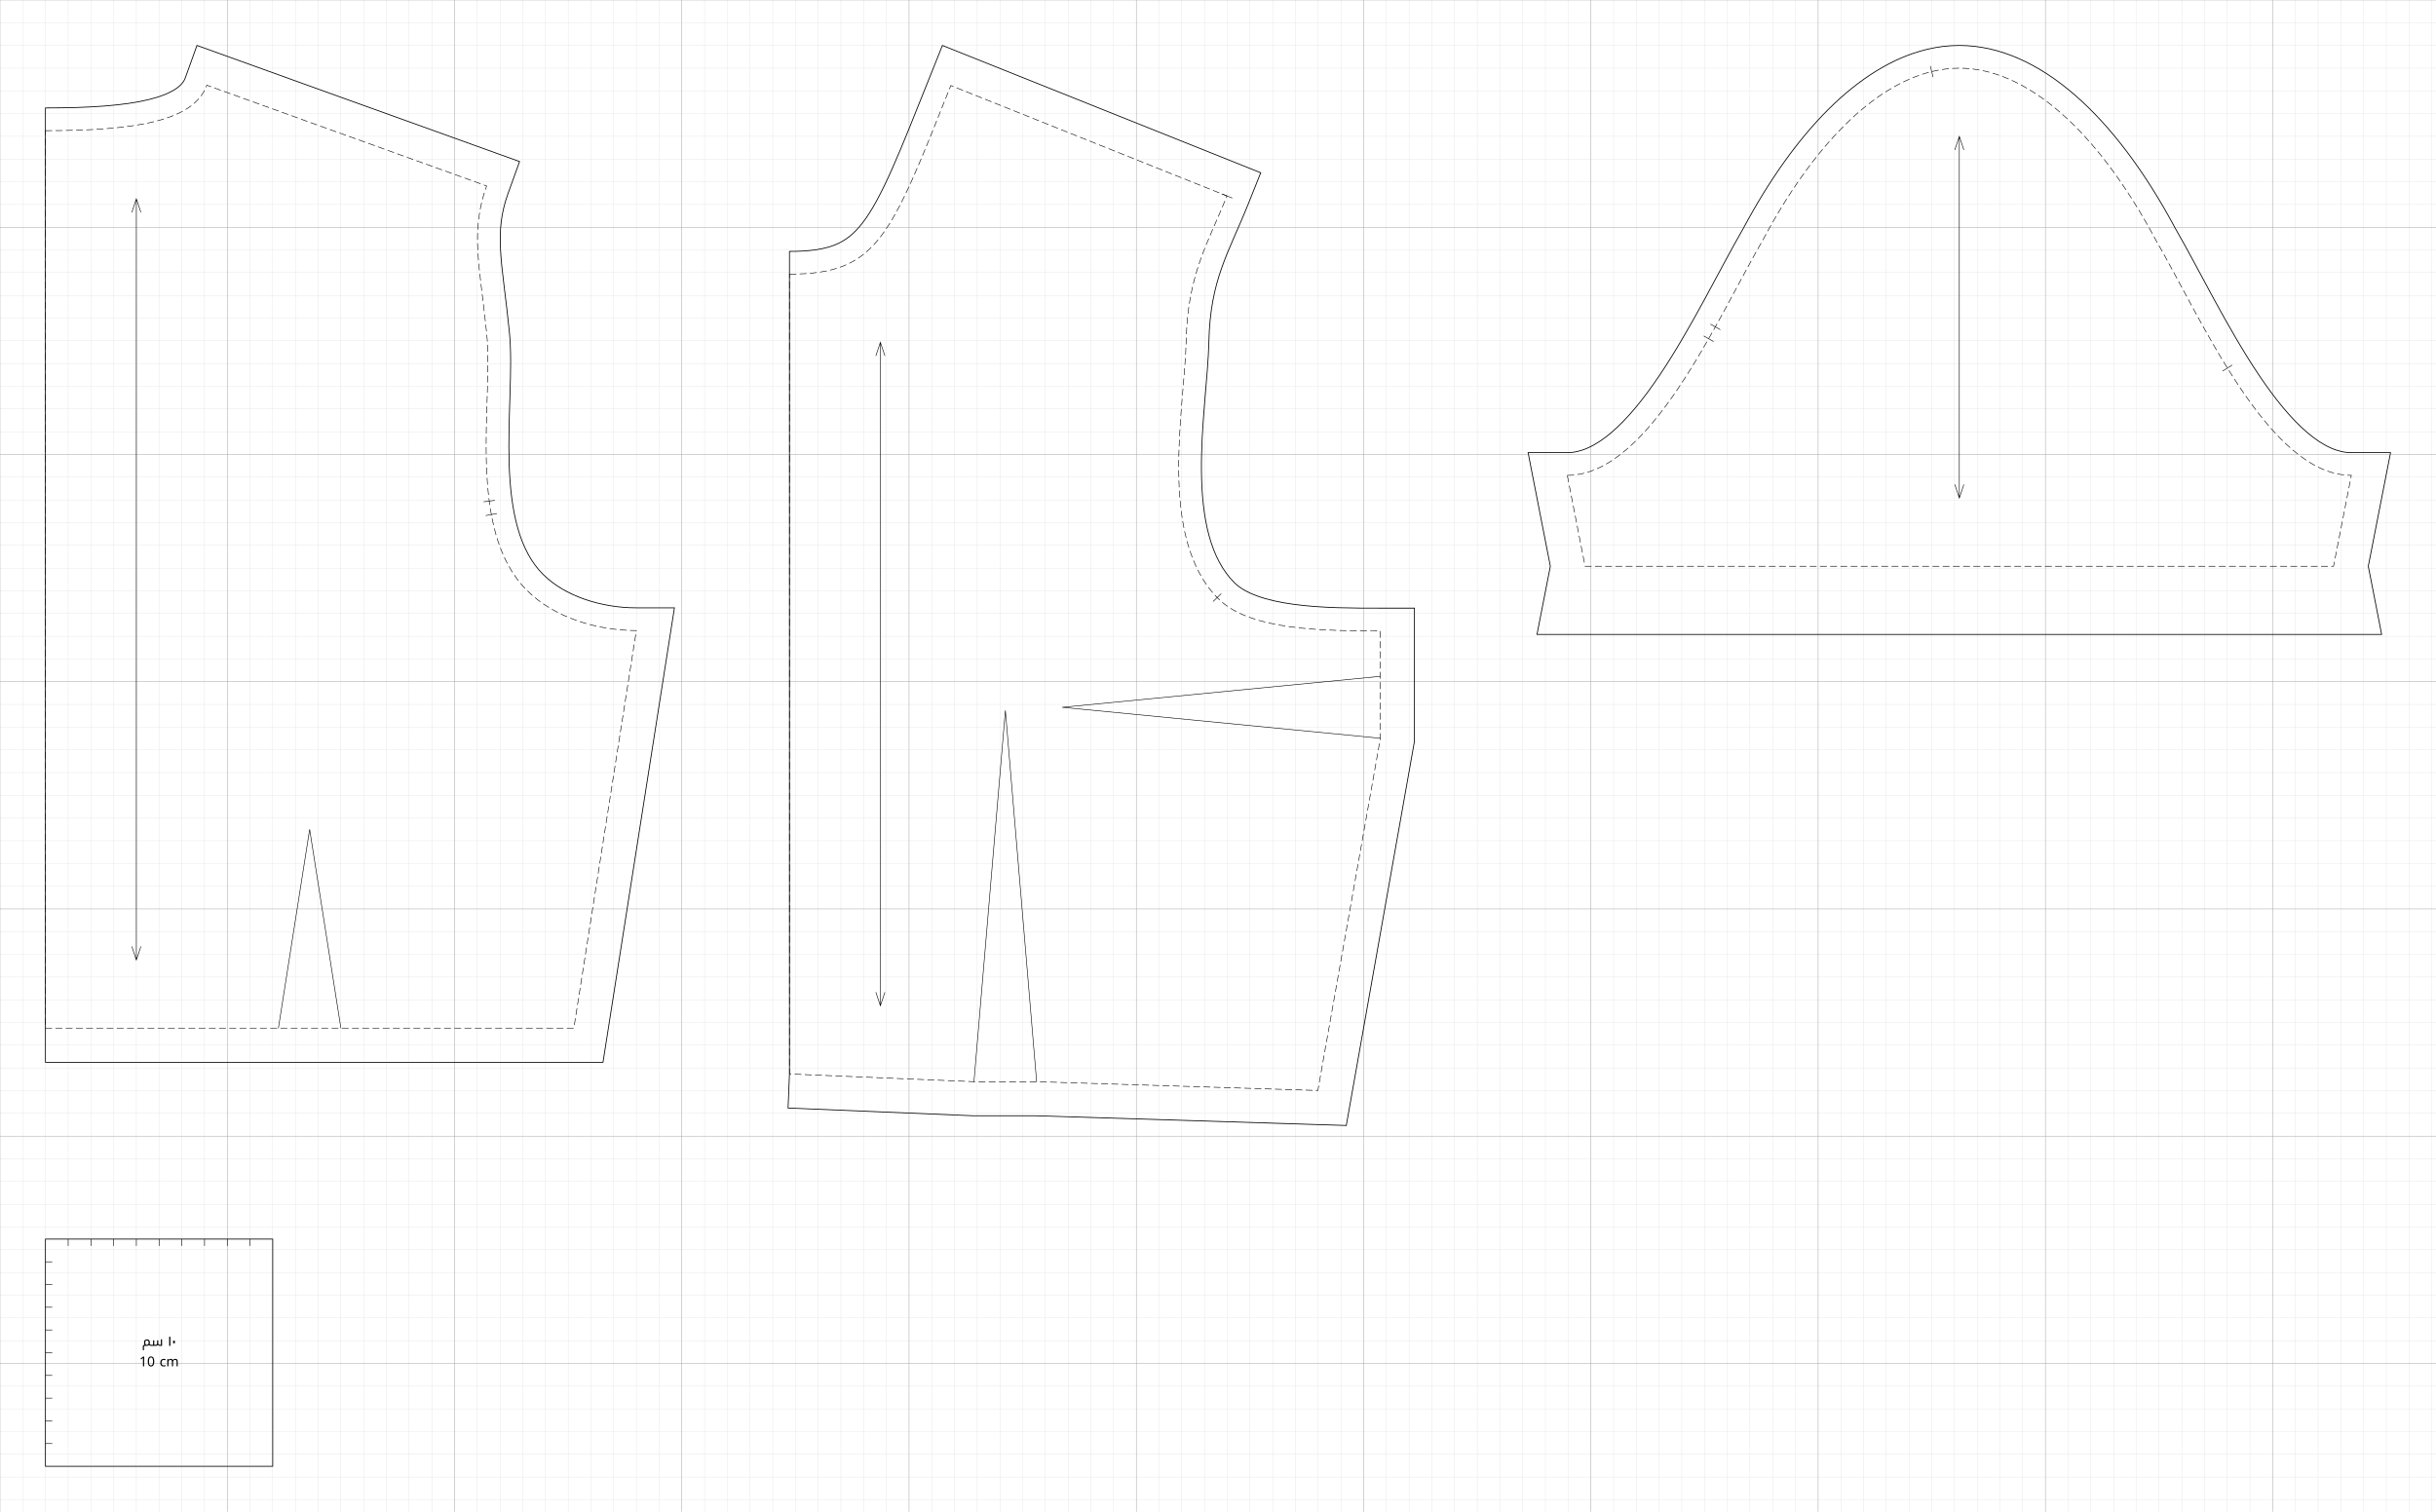
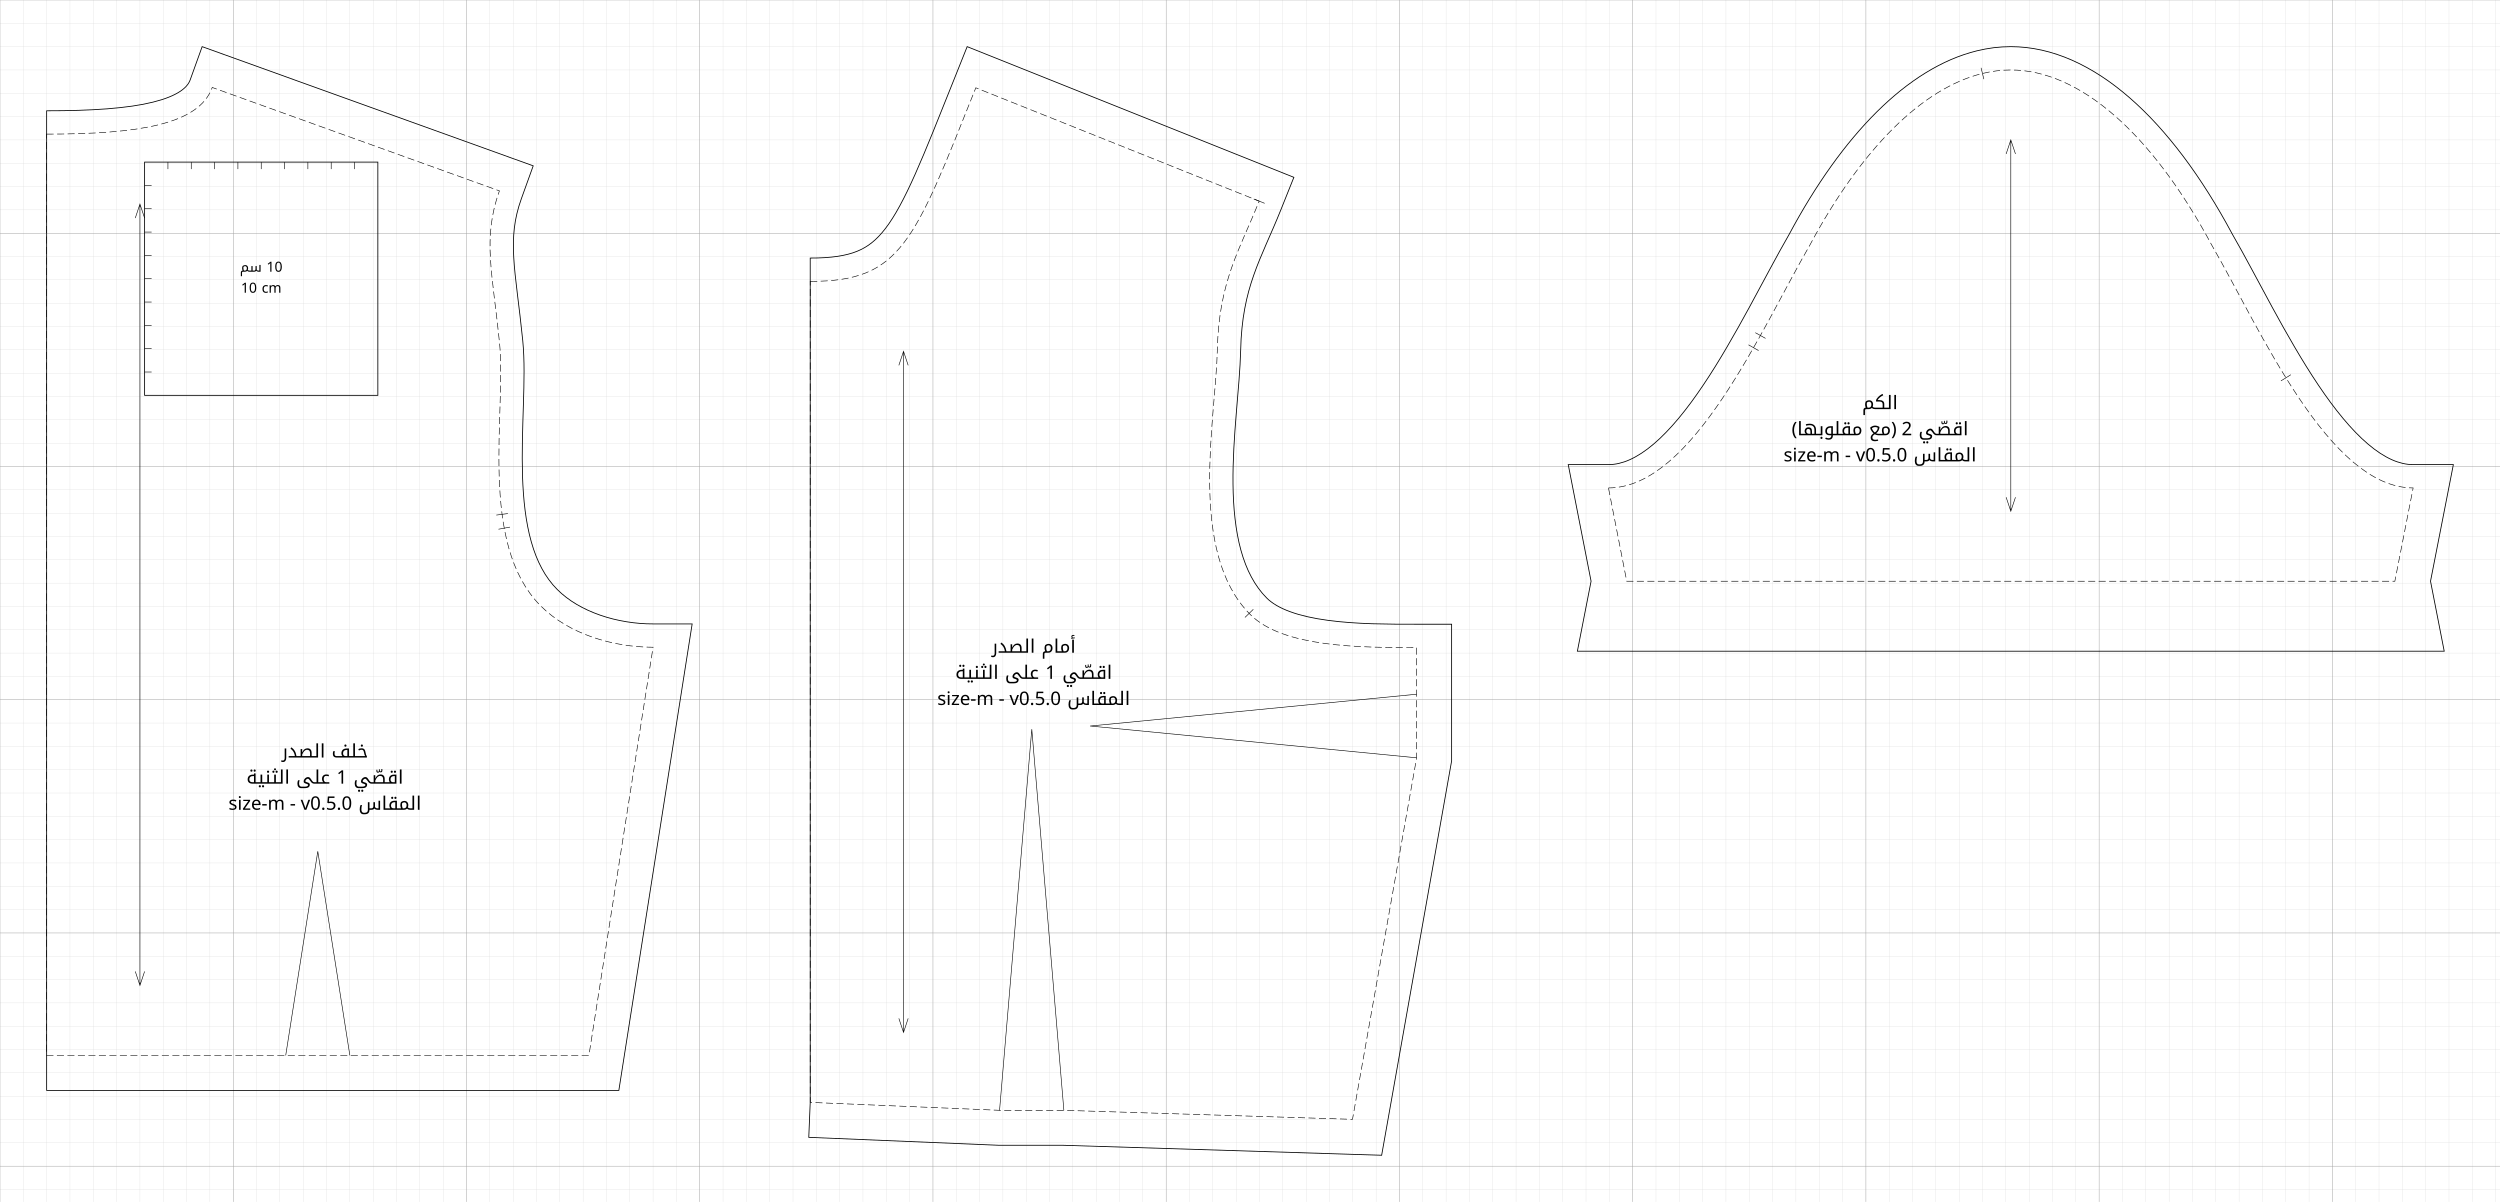
- <svg xmlns="http://www.w3.org/2000/svg" width="1071.87mm" height="665.31mm" viewBox="0 0 1071.87 665.31">
+ <svg xmlns="http://www.w3.org/2000/svg" width="1071.87mm" height="515.31mm" viewBox="0 0 1071.87 515.31">
  <g id="layer-grid">
-     <path id="grid-minor" d="M 10.00 0 V 665.31 M 20.00 0 V 665.31 M 30.00 0 V 665.31 M 40.00 0 V 665.31 M 50.00 0 V 665.31 M 60.00 0 V 665.31 M 70.00 0 V 665.31 M 80.00 0 V 665.31 M 90.00 0 V 665.31 M 110.00 0 V 665.31 M 120.00 0 V 665.31 M 130.00 0 V 665.31 M 140.00 0 V 665.31 M 150.00 0 V 665.31 M 160.00 0 V 665.31 M 170.00 0 V 665.31 M 180.00 0 V 665.31 M 190.00 0 V 665.31 M 210.00 0 V 665.31 M 220.00 0 V 665.31 M 230.00 0 V 665.31 M 240.00 0 V 665.31 M 250.00 0 V 665.31 M 260.00 0 V 665.31 M 270.00 0 V 665.31 M 280.00 0 V 665.31 M 290.00 0 V 665.31 M 310.00 0 V 665.31 M 320.00 0 V 665.31 M 330.00 0 V 665.31 M 340.00 0 V 665.31 M 350.00 0 V 665.31 M 360.00 0 V 665.31 M 370.00 0 V 665.31 M 380.00 0 V 665.31 M 390.00 0 V 665.31 M 410.00 0 V 665.31 M 420.00 0 V 665.31 M 430.00 0 V 665.31 M 440.00 0 V 665.31 M 450.00 0 V 665.31 M 460.00 0 V 665.31 M 470.00 0 V 665.31 M 480.00 0 V 665.31 M 490.00 0 V 665.31 M 510.00 0 V 665.31 M 520.00 0 V 665.31 M 530.00 0 V 665.31 M 540.00 0 V 665.31 M 550.00 0 V 665.31 M 560.00 0 V 665.31 M 570.00 0 V 665.31 M 580.00 0 V 665.31 M 590.00 0 V 665.31 M 610.00 0 V 665.31 M 620.00 0 V 665.31 M 630.00 0 V 665.31 M 640.00 0 V 665.31 M 650.00 0 V 665.31 M 660.00 0 V 665.31 M 670.00 0 V 665.31 M 680.00 0 V 665.31 M 690.00 0 V 665.31 M 710.00 0 V 665.31 M 720.00 0 V 665.31 M 730.00 0 V 665.31 M 740.00 0 V 665.31 M 750.00 0 V 665.31 M 760.00 0 V 665.31 M 770.00 0 V 665.31 M 780.00 0 V 665.31 M 790.00 0 V 665.31 M 810.00 0 V 665.31 M 820.00 0 V 665.31 M 830.00 0 V 665.31 M 840.00 0 V 665.31 M 850.00 0 V 665.31 M 860.00 0 V 665.31 M 870.00 0 V 665.31 M 880.00 0 V 665.31 M 890.00 0 V 665.31 M 910.00 0 V 665.31 M 920.00 0 V 665.31 M 930.00 0 V 665.31 M 940.00 0 V 665.31 M 950.00 0 V 665.31 M 960.00 0 V 665.31 M 970.00 0 V 665.31 M 980.00 0 V 665.31 M 990.00 0 V 665.31 M 1010.00 0 V 665.31 M 1020.00 0 V 665.31 M 1030.00 0 V 665.31 M 1040.00 0 V 665.31 M 1050.00 0 V 665.31 M 1060.00 0 V 665.31 M 1070.00 0 V 665.31 M 0 10.00 H 1071.87 M 0 20.00 H 1071.87 M 0 30.00 H 1071.87 M 0 40.00 H 1071.87 M 0 50.00 H 1071.87 M 0 60.00 H 1071.87 M 0 70.00 H 1071.87 M 0 80.00 H 1071.87 M 0 90.00 H 1071.87 M 0 110.00 H 1071.87 M 0 120.00 H 1071.87 M 0 130.00 H 1071.87 M 0 140.00 H 1071.87 M 0 150.00 H 1071.87 M 0 160.00 H 1071.87 M 0 170.00 H 1071.87 M 0 180.00 H 1071.87 M 0 190.00 H 1071.87 M 0 210.00 H 1071.87 M 0 220.00 H 1071.87 M 0 230.00 H 1071.87 M 0 240.00 H 1071.87 M 0 250.00 H 1071.87 M 0 260.00 H 1071.87 M 0 270.00 H 1071.87 M 0 280.00 H 1071.87 M 0 290.00 H 1071.87 M 0 310.00 H 1071.87 M 0 320.00 H 1071.87 M 0 330.00 H 1071.87 M 0 340.00 H 1071.87 M 0 350.00 H 1071.87 M 0 360.00 H 1071.87 M 0 370.00 H 1071.87 M 0 380.00 H 1071.87 M 0 390.00 H 1071.87 M 0 410.00 H 1071.87 M 0 420.00 H 1071.87 M 0 430.00 H 1071.87 M 0 440.00 H 1071.87 M 0 450.00 H 1071.87 M 0 460.00 H 1071.87 M 0 470.00 H 1071.87 M 0 480.00 H 1071.87 M 0 490.00 H 1071.87 M 0 510.00 H 1071.87 M 0 520.00 H 1071.87 M 0 530.00 H 1071.87 M 0 540.00 H 1071.87 M 0 550.00 H 1071.87 M 0 560.00 H 1071.87 M 0 570.00 H 1071.87 M 0 580.00 H 1071.87 M 0 590.00 H 1071.87 M 0 610.00 H 1071.87 M 0 620.00 H 1071.87 M 0 630.00 H 1071.87 M 0 640.00 H 1071.87 M 0 650.00 H 1071.87 M 0 660.00 H 1071.87" fill="none" stroke="#d0d0d0" stroke-width="0.1" />
-     <path id="grid-major" d="M 0.00 0 V 665.31 M 100.00 0 V 665.31 M 200.00 0 V 665.31 M 300.00 0 V 665.31 M 400.00 0 V 665.31 M 500.00 0 V 665.31 M 600.00 0 V 665.31 M 700.00 0 V 665.31 M 800.00 0 V 665.31 M 900.00 0 V 665.31 M 1000.00 0 V 665.31 M 0 0.00 H 1071.87 M 0 100.00 H 1071.87 M 0 200.00 H 1071.87 M 0 300.00 H 1071.87 M 0 400.00 H 1071.87 M 0 500.00 H 1071.87 M 0 600.00 H 1071.87" fill="none" stroke="#a0a0a0" stroke-width="0.2" />
+     <path id="grid-minor" d="M 10.00 0 V 515.31 M 20.00 0 V 515.31 M 30.00 0 V 515.31 M 40.00 0 V 515.31 M 50.00 0 V 515.31 M 60.00 0 V 515.31 M 70.00 0 V 515.31 M 80.00 0 V 515.31 M 90.00 0 V 515.31 M 110.00 0 V 515.31 M 120.00 0 V 515.31 M 130.00 0 V 515.31 M 140.00 0 V 515.31 M 150.00 0 V 515.31 M 160.00 0 V 515.31 M 170.00 0 V 515.31 M 180.00 0 V 515.31 M 190.00 0 V 515.31 M 210.00 0 V 515.31 M 220.00 0 V 515.31 M 230.00 0 V 515.31 M 240.00 0 V 515.31 M 250.00 0 V 515.31 M 260.00 0 V 515.31 M 270.00 0 V 515.31 M 280.00 0 V 515.31 M 290.00 0 V 515.31 M 310.00 0 V 515.31 M 320.00 0 V 515.31 M 330.00 0 V 515.31 M 340.00 0 V 515.31 M 350.00 0 V 515.31 M 360.00 0 V 515.31 M 370.00 0 V 515.31 M 380.00 0 V 515.31 M 390.00 0 V 515.31 M 410.00 0 V 515.31 M 420.00 0 V 515.31 M 430.00 0 V 515.31 M 440.00 0 V 515.31 M 450.00 0 V 515.31 M 460.00 0 V 515.31 M 470.00 0 V 515.31 M 480.00 0 V 515.31 M 490.00 0 V 515.31 M 510.00 0 V 515.31 M 520.00 0 V 515.31 M 530.00 0 V 515.31 M 540.00 0 V 515.31 M 550.00 0 V 515.31 M 560.00 0 V 515.31 M 570.00 0 V 515.31 M 580.00 0 V 515.31 M 590.00 0 V 515.31 M 610.00 0 V 515.31 M 620.00 0 V 515.31 M 630.00 0 V 515.31 M 640.00 0 V 515.31 M 650.00 0 V 515.31 M 660.00 0 V 515.31 M 670.00 0 V 515.31 M 680.00 0 V 515.31 M 690.00 0 V 515.31 M 710.00 0 V 515.31 M 720.00 0 V 515.31 M 730.00 0 V 515.31 M 740.00 0 V 515.31 M 750.00 0 V 515.31 M 760.00 0 V 515.31 M 770.00 0 V 515.31 M 780.00 0 V 515.31 M 790.00 0 V 515.31 M 810.00 0 V 515.31 M 820.00 0 V 515.31 M 830.00 0 V 515.31 M 840.00 0 V 515.31 M 850.00 0 V 515.31 M 860.00 0 V 515.31 M 870.00 0 V 515.31 M 880.00 0 V 515.31 M 890.00 0 V 515.31 M 910.00 0 V 515.31 M 920.00 0 V 515.31 M 930.00 0 V 515.31 M 940.00 0 V 515.31 M 950.00 0 V 515.31 M 960.00 0 V 515.31 M 970.00 0 V 515.31 M 980.00 0 V 515.31 M 990.00 0 V 515.31 M 1010.00 0 V 515.31 M 1020.00 0 V 515.31 M 1030.00 0 V 515.31 M 1040.00 0 V 515.31 M 1050.00 0 V 515.31 M 1060.00 0 V 515.31 M 1070.00 0 V 515.31 M 0 10.00 H 1071.87 M 0 20.00 H 1071.87 M 0 30.00 H 1071.87 M 0 40.00 H 1071.87 M 0 50.00 H 1071.87 M 0 60.00 H 1071.87 M 0 70.00 H 1071.87 M 0 80.00 H 1071.87 M 0 90.00 H 1071.87 M 0 110.00 H 1071.87 M 0 120.00 H 1071.87 M 0 130.00 H 1071.87 M 0 140.00 H 1071.87 M 0 150.00 H 1071.87 M 0 160.00 H 1071.87 M 0 170.00 H 1071.87 M 0 180.00 H 1071.87 M 0 190.00 H 1071.87 M 0 210.00 H 1071.87 M 0 220.00 H 1071.87 M 0 230.00 H 1071.87 M 0 240.00 H 1071.87 M 0 250.00 H 1071.87 M 0 260.00 H 1071.87 M 0 270.00 H 1071.87 M 0 280.00 H 1071.87 M 0 290.00 H 1071.87 M 0 310.00 H 1071.87 M 0 320.00 H 1071.87 M 0 330.00 H 1071.87 M 0 340.00 H 1071.87 M 0 350.00 H 1071.87 M 0 360.00 H 1071.87 M 0 370.00 H 1071.87 M 0 380.00 H 1071.87 M 0 390.00 H 1071.87 M 0 410.00 H 1071.87 M 0 420.00 H 1071.87 M 0 430.00 H 1071.87 M 0 440.00 H 1071.87 M 0 450.00 H 1071.87 M 0 460.00 H 1071.87 M 0 470.00 H 1071.87 M 0 480.00 H 1071.87 M 0 490.00 H 1071.87 M 0 510.00 H 1071.87" fill="none" stroke="#d0d0d0" stroke-width="0.1" />
+     <path id="grid-major" d="M 0.00 0 V 515.31 M 100.00 0 V 515.31 M 200.00 0 V 515.31 M 300.00 0 V 515.31 M 400.00 0 V 515.31 M 500.00 0 V 515.31 M 600.00 0 V 515.31 M 700.00 0 V 515.31 M 800.00 0 V 515.31 M 900.00 0 V 515.31 M 1000.00 0 V 515.31 M 0 0.00 H 1071.87 M 0 100.00 H 1071.87 M 0 200.00 H 1071.87 M 0 300.00 H 1071.87 M 0 400.00 H 1071.87 M 0 500.00 H 1071.87" fill="none" stroke="#a0a0a0" stroke-width="0.2" />
  </g>
  <g id="layer-cut">
    <path id="piece-bodice-back-cut" d="M 20.00 47.50 C 29.62 47.50 38.19 47.26 45.98 46.66 C 49.86 46.35 53.31 45.98 56.67 45.50 C 60.00 45.01 62.82 44.48 65.59 43.79 C 66.96 43.45 68.10 43.13 69.32 42.75 C 70.53 42.36 71.48 42.02 72.54 41.59 C 73.58 41.17 74.33 40.83 75.22 40.36 C 76.09 39.91 76.64 39.58 77.36 39.10 C 78.06 38.62 78.42 38.34 78.98 37.84 C 79.53 37.35 79.74 37.13 80.16 36.62 C 80.57 36.12 80.69 35.94 81.00 35.41 C 81.30 34.87 81.38 34.70 81.59 34.11 L 86.67 20.00 L 96.08 23.39 L 219.20 67.71 L 228.61 71.10 L 223.53 85.21 C 222.71 87.50 222.13 89.44 221.62 91.60 C 221.11 93.73 220.79 95.56 220.54 97.67 C 220.29 99.77 220.17 101.64 220.12 103.82 C 220.08 106.01 220.13 108.07 220.27 110.42 C 220.40 112.78 220.60 115.14 220.87 117.75 C 221.14 120.37 221.46 123.08 221.82 126.01 C 222.53 131.89 223.38 138.50 224.13 146.06 C 224.33 148.09 224.48 150.35 224.56 152.52 C 224.65 154.68 224.69 157.01 224.69 159.30 C 224.69 163.87 224.56 168.76 224.40 173.71 C 224.25 178.66 224.07 183.73 223.98 188.86 C 223.88 194.00 223.87 199.04 224.03 204.15 C 224.20 209.25 224.53 214.04 225.14 218.88 C 225.45 221.29 225.80 223.50 226.25 225.80 C 226.70 228.10 227.17 230.14 227.79 232.31 C 228.40 234.46 229.01 236.31 229.79 238.30 C 230.58 240.29 231.33 241.92 232.30 243.72 C 233.27 245.52 234.15 246.94 235.33 248.54 C 236.50 250.14 237.53 251.35 238.93 252.75 C 240.20 254.02 241.32 255.00 242.78 256.12 C 244.24 257.24 245.55 258.12 247.18 259.09 C 248.82 260.06 250.29 260.83 252.06 261.64 C 253.84 262.45 255.45 263.09 257.33 263.75 C 261.09 265.05 264.61 265.92 268.58 266.57 C 272.54 267.22 276.12 267.50 280.00 267.50 L 296.76 267.50 L 294.82 279.83 L 267.32 454.83 L 265.33 467.50 L 252.50 467.50 L 150.00 467.50 L 122.50 467.50 L 20.00 467.50 L 20.00 452.50 L 20.00 57.50 L 20.00 47.50 Z" fill="none" stroke="#000000" stroke-width="0.35" />
    <path id="piece-bodice-front-cut" d="M 347.38 110.64 C 349.68 110.64 351.68 110.59 353.70 110.46 C 355.69 110.33 357.35 110.16 359.09 109.91 C 360.81 109.65 362.14 109.38 363.64 108.99 C 365.11 108.61 366.18 108.26 367.47 107.74 C 368.74 107.22 369.62 106.79 370.77 106.12 C 371.91 105.46 372.71 104.91 373.78 104.06 C 374.85 103.21 375.66 102.47 376.69 101.39 C 377.74 100.30 378.60 99.30 379.63 97.96 C 380.68 96.59 381.60 95.27 382.65 93.61 C 383.71 91.94 384.69 90.27 385.76 88.29 C 387.94 84.30 390.07 79.87 392.44 74.55 C 394.82 69.22 397.29 63.27 400.04 56.51 C 402.79 49.73 405.77 42.24 409.10 33.93 L 414.67 20.00 L 423.95 23.71 L 545.45 72.31 L 554.74 76.03 L 549.17 89.95 C 547.04 95.27 544.87 100.12 542.87 104.70 C 540.88 109.29 539.09 113.51 537.51 118.05 C 535.91 122.62 534.67 127.01 533.68 132.32 C 533.18 135.01 532.80 137.63 532.50 140.66 C 532.19 143.71 532.00 146.76 531.93 150.26 C 531.84 154.16 531.56 158.55 531.22 163.06 C 530.87 167.56 530.45 172.33 530.05 177.26 C 529.64 182.18 529.27 187.19 529.00 192.33 C 528.74 197.47 528.59 202.50 528.65 207.63 C 528.71 212.75 528.96 217.54 529.52 222.41 C 529.80 224.84 530.12 227.05 530.55 229.37 C 530.98 231.68 531.44 233.73 532.04 235.90 C 532.64 238.07 533.25 239.93 534.02 241.93 C 534.80 243.93 535.55 245.57 536.52 247.38 C 537.48 249.19 538.37 250.60 539.54 252.21 C 540.71 253.82 541.74 255.03 543.14 256.43 C 543.77 257.06 544.21 257.44 544.98 258.02 C 545.75 258.61 546.36 259.01 547.27 259.55 C 548.19 260.09 548.96 260.49 550.02 260.98 C 551.08 261.47 552.01 261.85 553.20 262.28 C 555.58 263.15 557.89 263.81 560.67 264.44 C 563.47 265.07 566.21 265.55 569.29 265.96 C 575.45 266.80 581.78 267.21 588.33 267.43 C 594.89 267.64 601.32 267.64 607.38 267.64 L 622.38 267.64 L 622.38 277.64 L 622.38 297.64 L 622.38 324.91 L 622.38 326.23 L 622.15 327.53 L 594.65 482.53 L 592.38 495.31 L 579.41 494.91 L 455.90 491.04 L 428.56 491.04 L 428.24 491.04 L 427.93 491.02 L 346.76 487.63 L 347.38 472.64 L 347.38 120.64 L 347.38 110.64 Z" fill="none" stroke="#000000" stroke-width="0.35" />
    <path id="piece-sleeve-cut" d="M 689.63 199.20 C 690.46 199.20 691.01 199.17 691.85 199.07 C 692.68 198.97 693.25 198.87 694.10 198.68 C 694.94 198.48 695.55 198.31 696.41 198.02 C 697.27 197.73 697.92 197.47 698.79 197.08 C 699.67 196.68 700.36 196.34 701.25 195.84 C 702.14 195.35 702.88 194.90 703.78 194.32 C 705.59 193.13 707.17 191.93 709.00 190.38 C 710.84 188.82 712.50 187.24 714.33 185.35 C 716.17 183.45 717.88 181.54 719.70 179.36 C 723.35 174.98 726.77 170.30 730.27 165.09 C 733.78 159.88 737.11 154.48 740.41 148.84 C 743.72 143.20 746.89 137.51 749.98 131.84 C 753.07 126.17 756.04 120.59 758.91 115.27 C 761.75 110.01 764.51 104.95 767.14 100.40 C 769.97 95.10 772.95 89.92 775.90 85.12 C 778.89 80.27 782.04 75.53 785.14 71.19 C 788.24 66.85 791.52 62.61 794.73 58.80 C 797.94 54.98 801.35 51.26 804.65 47.99 C 807.97 44.70 811.52 41.51 814.91 38.79 C 818.32 36.06 822.01 33.44 825.49 31.30 C 828.98 29.14 832.84 27.12 836.39 25.58 C 838.18 24.81 840.16 24.05 841.96 23.44 C 843.76 22.83 845.78 22.24 847.59 21.79 C 849.91 21.22 852.51 20.74 854.84 20.45 C 857.16 20.17 859.80 20.00 862.13 20.00 C 864.24 20.00 866.65 20.14 868.77 20.38 C 870.88 20.62 873.26 21.02 875.37 21.49 C 877.48 21.96 879.82 22.61 881.91 23.31 C 884.00 24.00 886.30 24.89 888.36 25.80 C 890.43 26.71 892.67 27.82 894.71 28.94 C 896.75 30.05 898.94 31.37 900.96 32.69 C 904.96 35.31 909.20 38.54 913.11 41.95 C 917.00 45.33 921.05 49.30 924.83 53.44 C 928.59 57.56 932.46 62.24 936.10 67.08 C 939.73 71.91 943.41 77.27 946.90 82.81 C 950.36 88.28 953.82 94.25 957.11 100.40 C 959.74 104.95 962.50 110.01 965.34 115.27 C 968.21 120.59 971.18 126.17 974.27 131.84 C 977.36 137.51 980.53 143.20 983.84 148.84 C 987.15 154.48 990.48 159.88 993.98 165.09 C 997.48 170.30 1000.91 174.98 1004.56 179.36 C 1006.37 181.54 1008.08 183.45 1009.92 185.35 C 1011.75 187.24 1013.41 188.82 1015.25 190.38 C 1017.08 191.93 1018.66 193.13 1020.47 194.32 C 1021.37 194.90 1022.11 195.35 1023.00 195.84 C 1023.89 196.34 1024.58 196.68 1025.46 197.08 C 1026.33 197.47 1026.98 197.73 1027.84 198.02 C 1028.70 198.31 1029.31 198.48 1030.15 198.68 C 1031.00 198.87 1031.57 198.97 1032.40 199.07 C 1033.24 199.17 1033.79 199.20 1034.63 199.20 L 1051.87 199.20 L 1049.35 212.08 L 1042.08 249.20 L 1047.95 279.20 L 676.30 279.20 L 682.17 249.20 L 674.90 212.08 L 672.38 199.20 L 689.63 199.20 Z" fill="none" stroke="#000000" stroke-width="0.35" />
  </g>
  <g id="layer-stitch">
    <path id="piece-bodice-back-stitch" d="M 20.00 57.50 C 59.05 57.50 85.24 53.50 91.00 37.50 L 214.12 81.83 C 206.76 102.28 211.23 117.38 214.18 147.05 C 217.14 176.72 204.95 232.92 231.86 259.82 C 243.95 271.91 262.91 277.50 280.00 277.50 L 252.50 452.50 L 150.00 452.50 L 122.50 452.50 L 20.00 452.50 L 20.00 57.50 Z" fill="none" stroke="#000000" stroke-width="0.25" stroke-dasharray="3 1.5" />
    <path id="piece-bodice-front-stitch" d="M 347.38 120.64 C 386.43 120.64 391.82 104.04 418.38 37.64 L 539.88 86.24 C 531.68 106.75 522.56 120.50 521.93 150.04 C 521.29 179.58 509.12 236.55 536.07 263.50 C 550.21 277.64 583.15 277.64 607.38 277.64 L 607.38 297.64 L 607.38 324.91 L 579.88 479.91 L 456.13 476.04 L 428.56 476.04 L 347.38 472.64 L 347.38 120.64 Z" fill="none" stroke="#000000" stroke-width="0.25" stroke-dasharray="3 1.5" />
    <path id="piece-sleeve-stitch" d="M 689.63 209.20 C 725.85 209.20 755.18 141.10 775.88 105.26 C 798.20 63.52 824.38 37.78 849.97 31.50 C 854.04 30.51 858.10 30.00 862.13 30.00 C 891.45 30.00 922.50 56.88 948.38 105.26 C 969.08 141.10 998.40 209.20 1034.63 209.20 L 1026.79 249.20 L 697.46 249.20 L 689.63 209.20 Z" fill="none" stroke="#000000" stroke-width="0.25" stroke-dasharray="3 1.5" />
  </g>
  <g id="layer-notches">
    <path id="piece-bodice-back-notch-armhole-back-1" d="M 218.65 226.00 L 213.73 226.90" fill="none" stroke="#000000" stroke-width="0.25" />
    <path id="piece-bodice-back-notch-armhole-back-2" d="M 217.75 220.20 L 212.79 220.84" fill="none" stroke="#000000" stroke-width="0.25" />
    <path id="piece-bodice-front-notch-armhole-front" d="M 537.36 261.24 L 533.77 264.72" fill="none" stroke="#000000" stroke-width="0.25" />
    <path id="piece-bodice-front-notch-shoulder" d="M 542.20 87.17 L 537.56 85.31" fill="none" stroke="#000000" stroke-width="0.25" />
    <path id="piece-sleeve-notch-armhole-back-1" d="M 749.66 147.84 L 754.00 150.32" fill="none" stroke="#000000" stroke-width="0.25" />
    <path id="piece-sleeve-notch-armhole-back-2" d="M 752.59 142.64 L 756.96 145.08" fill="none" stroke="#000000" stroke-width="0.25" />
    <path id="piece-sleeve-notch-shoulder" d="M 849.38 29.08 L 850.57 33.93" fill="none" stroke="#000000" stroke-width="0.25" />
    <path id="piece-sleeve-notch-armhole-front" d="M 982.20 160.66 L 977.95 163.30" fill="none" stroke="#000000" stroke-width="0.25" />
  </g>
  <g id="layer-grain">
    <path id="piece-bodice-back-grain" d="M 60.00 87.50 L 60.00 422.50 M 58.00 416.50 L 60.00 422.50 L 62.00 416.50 M 62.00 93.50 L 60.00 87.50 L 58.00 93.50" fill="none" stroke="#000000" stroke-width="0.25" />
    <path id="piece-bodice-front-grain" d="M 387.38 150.64 L 387.38 442.64 M 385.38 436.64 L 387.38 442.64 L 389.38 436.64 M 389.38 156.64 L 387.38 150.64 L 385.38 156.64" fill="none" stroke="#000000" stroke-width="0.25" />
    <path id="piece-sleeve-grain" d="M 862.13 60.00 L 862.13 219.20 M 860.13 213.20 L 862.13 219.20 L 864.13 213.20 M 864.13 66.00 L 862.13 60.00 L 860.13 66.00" fill="none" stroke="#000000" stroke-width="0.25" />
  </g>
  <g id="layer-darts">
    <path id="piece-bodice-back-dart-waist-dart" d="M 150.00 452.50 L 136.25 365.00 L 122.50 452.50" fill="none" stroke="#000000" stroke-width="0.25" />
    <path id="piece-bodice-front-dart-bust-dart" d="M 607.38 297.64 L 467.38 311.28 L 607.38 324.91" fill="none" stroke="#000000" stroke-width="0.25" />
    <path id="piece-bodice-front-dart-waist-dart" d="M 456.13 476.04 L 442.38 312.64 L 428.56 476.04" fill="none" stroke="#000000" stroke-width="0.25" />
  </g>
  <g id="layer-labels">
- 
- </g>
+     <text id="piece-bodice-back-label-name" x="139.31" y="324.79" font-family="&quot;IBM Plex Sans Arabic&quot;, &quot;Noto Kufi Arabic&quot;, &quot;Geeza Pro&quot;, &quot;Segoe UI&quot;, Tahoma, sans-serif" font-size="8.00" direction="rtl" unicode-bidi="plaintext" text-anchor="middle">خلف الصدر</text>
+     <text id="piece-bodice-back-label-cut" x="139.31" y="335.99" font-family="&quot;IBM Plex Sans Arabic&quot;, &quot;Noto Kufi Arabic&quot;, &quot;Geeza Pro&quot;, &quot;Segoe UI&quot;, Tahoma, sans-serif" font-size="8.00" direction="rtl" unicode-bidi="plaintext" text-anchor="middle">اقصّي 1 على الثنية</text>
+     <text id="piece-bodice-back-label-size" x="139.31" y="347.19" font-family="&quot;IBM Plex Sans Arabic&quot;, &quot;Noto Kufi Arabic&quot;, &quot;Geeza Pro&quot;, &quot;Segoe UI&quot;, Tahoma, sans-serif" font-size="8.00" direction="rtl" unicode-bidi="plaintext" text-anchor="middle">المقاس size-m - v0.5.0</text>
+     <text id="piece-bodice-front-label-name" x="443.21" y="279.86" font-family="&quot;IBM Plex Sans Arabic&quot;, &quot;Noto Kufi Arabic&quot;, &quot;Geeza Pro&quot;, &quot;Segoe UI&quot;, Tahoma, sans-serif" font-size="8.00" direction="rtl" unicode-bidi="plaintext" text-anchor="middle">أمام الصدر</text>
+     <text id="piece-bodice-front-label-cut" x="443.21" y="291.06" font-family="&quot;IBM Plex Sans Arabic&quot;, &quot;Noto Kufi Arabic&quot;, &quot;Geeza Pro&quot;, &quot;Segoe UI&quot;, Tahoma, sans-serif" font-size="8.00" direction="rtl" unicode-bidi="plaintext" text-anchor="middle">اقصّي 1 على الثنية</text>
+     <text id="piece-bodice-front-label-size" x="443.21" y="302.26" font-family="&quot;IBM Plex Sans Arabic&quot;, &quot;Noto Kufi Arabic&quot;, &quot;Geeza Pro&quot;, &quot;Segoe UI&quot;, Tahoma, sans-serif" font-size="8.00" direction="rtl" unicode-bidi="plaintext" text-anchor="middle">المقاس size-m - v0.5.0</text>
+     <text id="piece-sleeve-label-name" x="806.06" y="175.41" font-family="&quot;IBM Plex Sans Arabic&quot;, &quot;Noto Kufi Arabic&quot;, &quot;Geeza Pro&quot;, &quot;Segoe UI&quot;, Tahoma, sans-serif" font-size="8.00" direction="rtl" unicode-bidi="plaintext" text-anchor="middle">الكم</text>
+     <text id="piece-sleeve-label-cut" x="806.06" y="186.61" font-family="&quot;IBM Plex Sans Arabic&quot;, &quot;Noto Kufi Arabic&quot;, &quot;Geeza Pro&quot;, &quot;Segoe UI&quot;, Tahoma, sans-serif" font-size="8.00" direction="rtl" unicode-bidi="plaintext" text-anchor="middle">اقصّي 2 (مع مقلوبها)</text>
+     <text id="piece-sleeve-label-size" x="806.06" y="197.81" font-family="&quot;IBM Plex Sans Arabic&quot;, &quot;Noto Kufi Arabic&quot;, &quot;Geeza Pro&quot;, &quot;Segoe UI&quot;, Tahoma, sans-serif" font-size="8.00" direction="rtl" unicode-bidi="plaintext" text-anchor="middle">المقاس size-m - v0.5.0</text>
+   </g>
  <g id="layer-scale">
-     <rect id="scale-square" x="20.00" y="545.31" width="100.00" height="100.00" fill="none" stroke="#000000" stroke-width="0.35" />
-     <path id="scale-ticks" d="M 30.00 545.31 v 3.00 M 20.00 555.31 h 3.00 M 40.00 545.31 v 3.00 M 20.00 565.31 h 3.00 M 50.00 545.31 v 3.00 M 20.00 575.31 h 3.00 M 60.00 545.31 v 3.00 M 20.00 585.31 h 3.00 M 70.00 545.31 v 3.00 M 20.00 595.31 h 3.00 M 80.00 545.31 v 3.00 M 20.00 605.31 h 3.00 M 90.00 545.31 v 3.00 M 20.00 615.31 h 3.00 M 100.00 545.31 v 3.00 M 20.00 625.31 h 3.00 M 110.00 545.31 v 3.00 M 20.00 635.31 h 3.00" fill="none" stroke="#000000" stroke-width="0.25" />
-     <text id="scale-caption-ar" x="70.00" y="592.31" font-family="&quot;IBM Plex Sans Arabic&quot;, &quot;Noto Kufi Arabic&quot;, &quot;Geeza Pro&quot;, &quot;Segoe UI&quot;, Tahoma, sans-serif" font-size="6.00" direction="rtl" unicode-bidi="plaintext" text-anchor="middle">١٠ سم</text>
-     <text id="scale-caption-en" x="70.00" y="601.31" font-family="&quot;IBM Plex Sans Arabic&quot;, &quot;Noto Kufi Arabic&quot;, &quot;Geeza Pro&quot;, &quot;Segoe UI&quot;, Tahoma, sans-serif" font-size="6.00" direction="ltr" unicode-bidi="plaintext" text-anchor="middle">10 cm</text>
+     <rect id="piece-bodice-back-scale-square" x="62.00" y="69.50" width="100.00" height="100.00" fill="none" stroke="#000000" stroke-width="0.35" />
+     <path id="piece-bodice-back-scale-ticks" d="M 72.00 69.50 v 3.00 M 62.00 79.50 h 3.00 M 82.00 69.50 v 3.00 M 62.00 89.50 h 3.00 M 92.00 69.50 v 3.00 M 62.00 99.50 h 3.00 M 102.00 69.50 v 3.00 M 62.00 109.50 h 3.00 M 112.00 69.50 v 3.00 M 62.00 119.50 h 3.00 M 122.00 69.50 v 3.00 M 62.00 129.50 h 3.00 M 132.00 69.50 v 3.00 M 62.00 139.50 h 3.00 M 142.00 69.50 v 3.00 M 62.00 149.50 h 3.00 M 152.00 69.50 v 3.00 M 62.00 159.50 h 3.00" fill="none" stroke="#000000" stroke-width="0.25" />
+     <text id="piece-bodice-back-scale-caption-ar" x="112.00" y="116.50" font-family="&quot;IBM Plex Sans Arabic&quot;, &quot;Noto Kufi Arabic&quot;, &quot;Geeza Pro&quot;, &quot;Segoe UI&quot;, Tahoma, sans-serif" font-size="6.00" direction="rtl" unicode-bidi="plaintext" text-anchor="middle">10 سم</text>
+     <text id="piece-bodice-back-scale-caption-en" x="112.00" y="125.50" font-family="&quot;IBM Plex Sans Arabic&quot;, &quot;Noto Kufi Arabic&quot;, &quot;Geeza Pro&quot;, &quot;Segoe UI&quot;, Tahoma, sans-serif" font-size="6.00" direction="ltr" unicode-bidi="plaintext" text-anchor="middle">10 cm</text>
  </g>
</svg>
